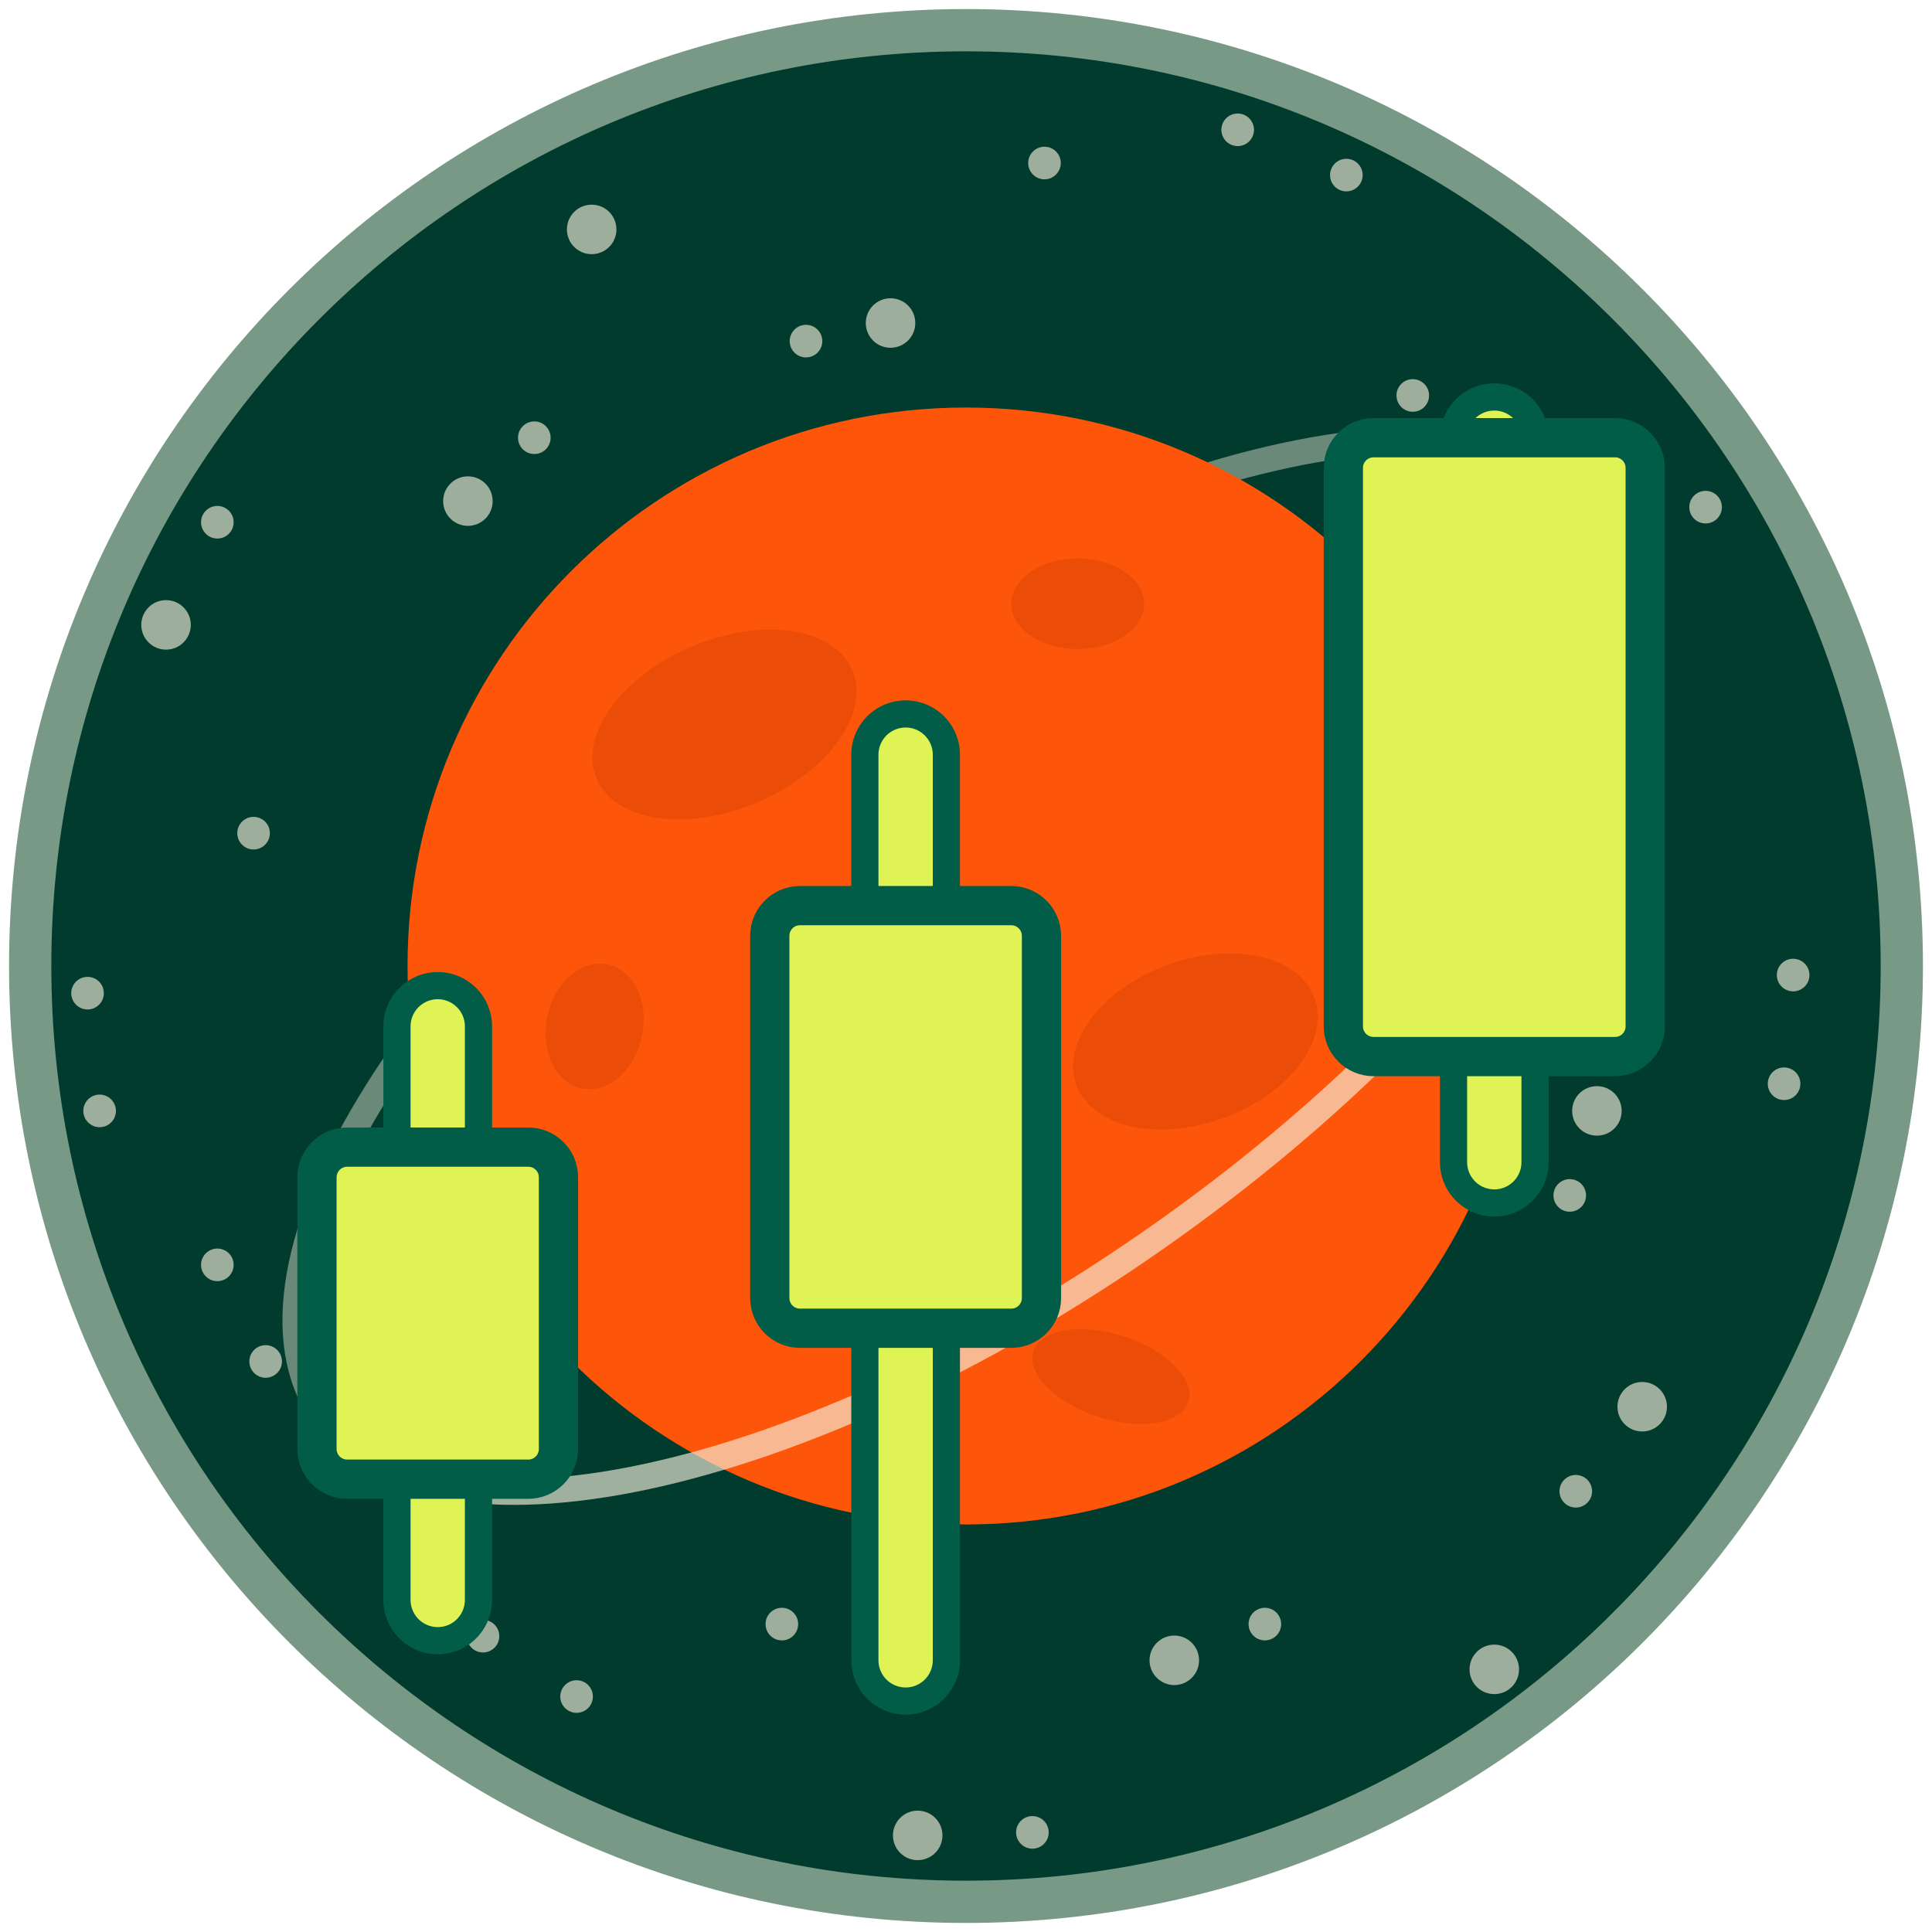
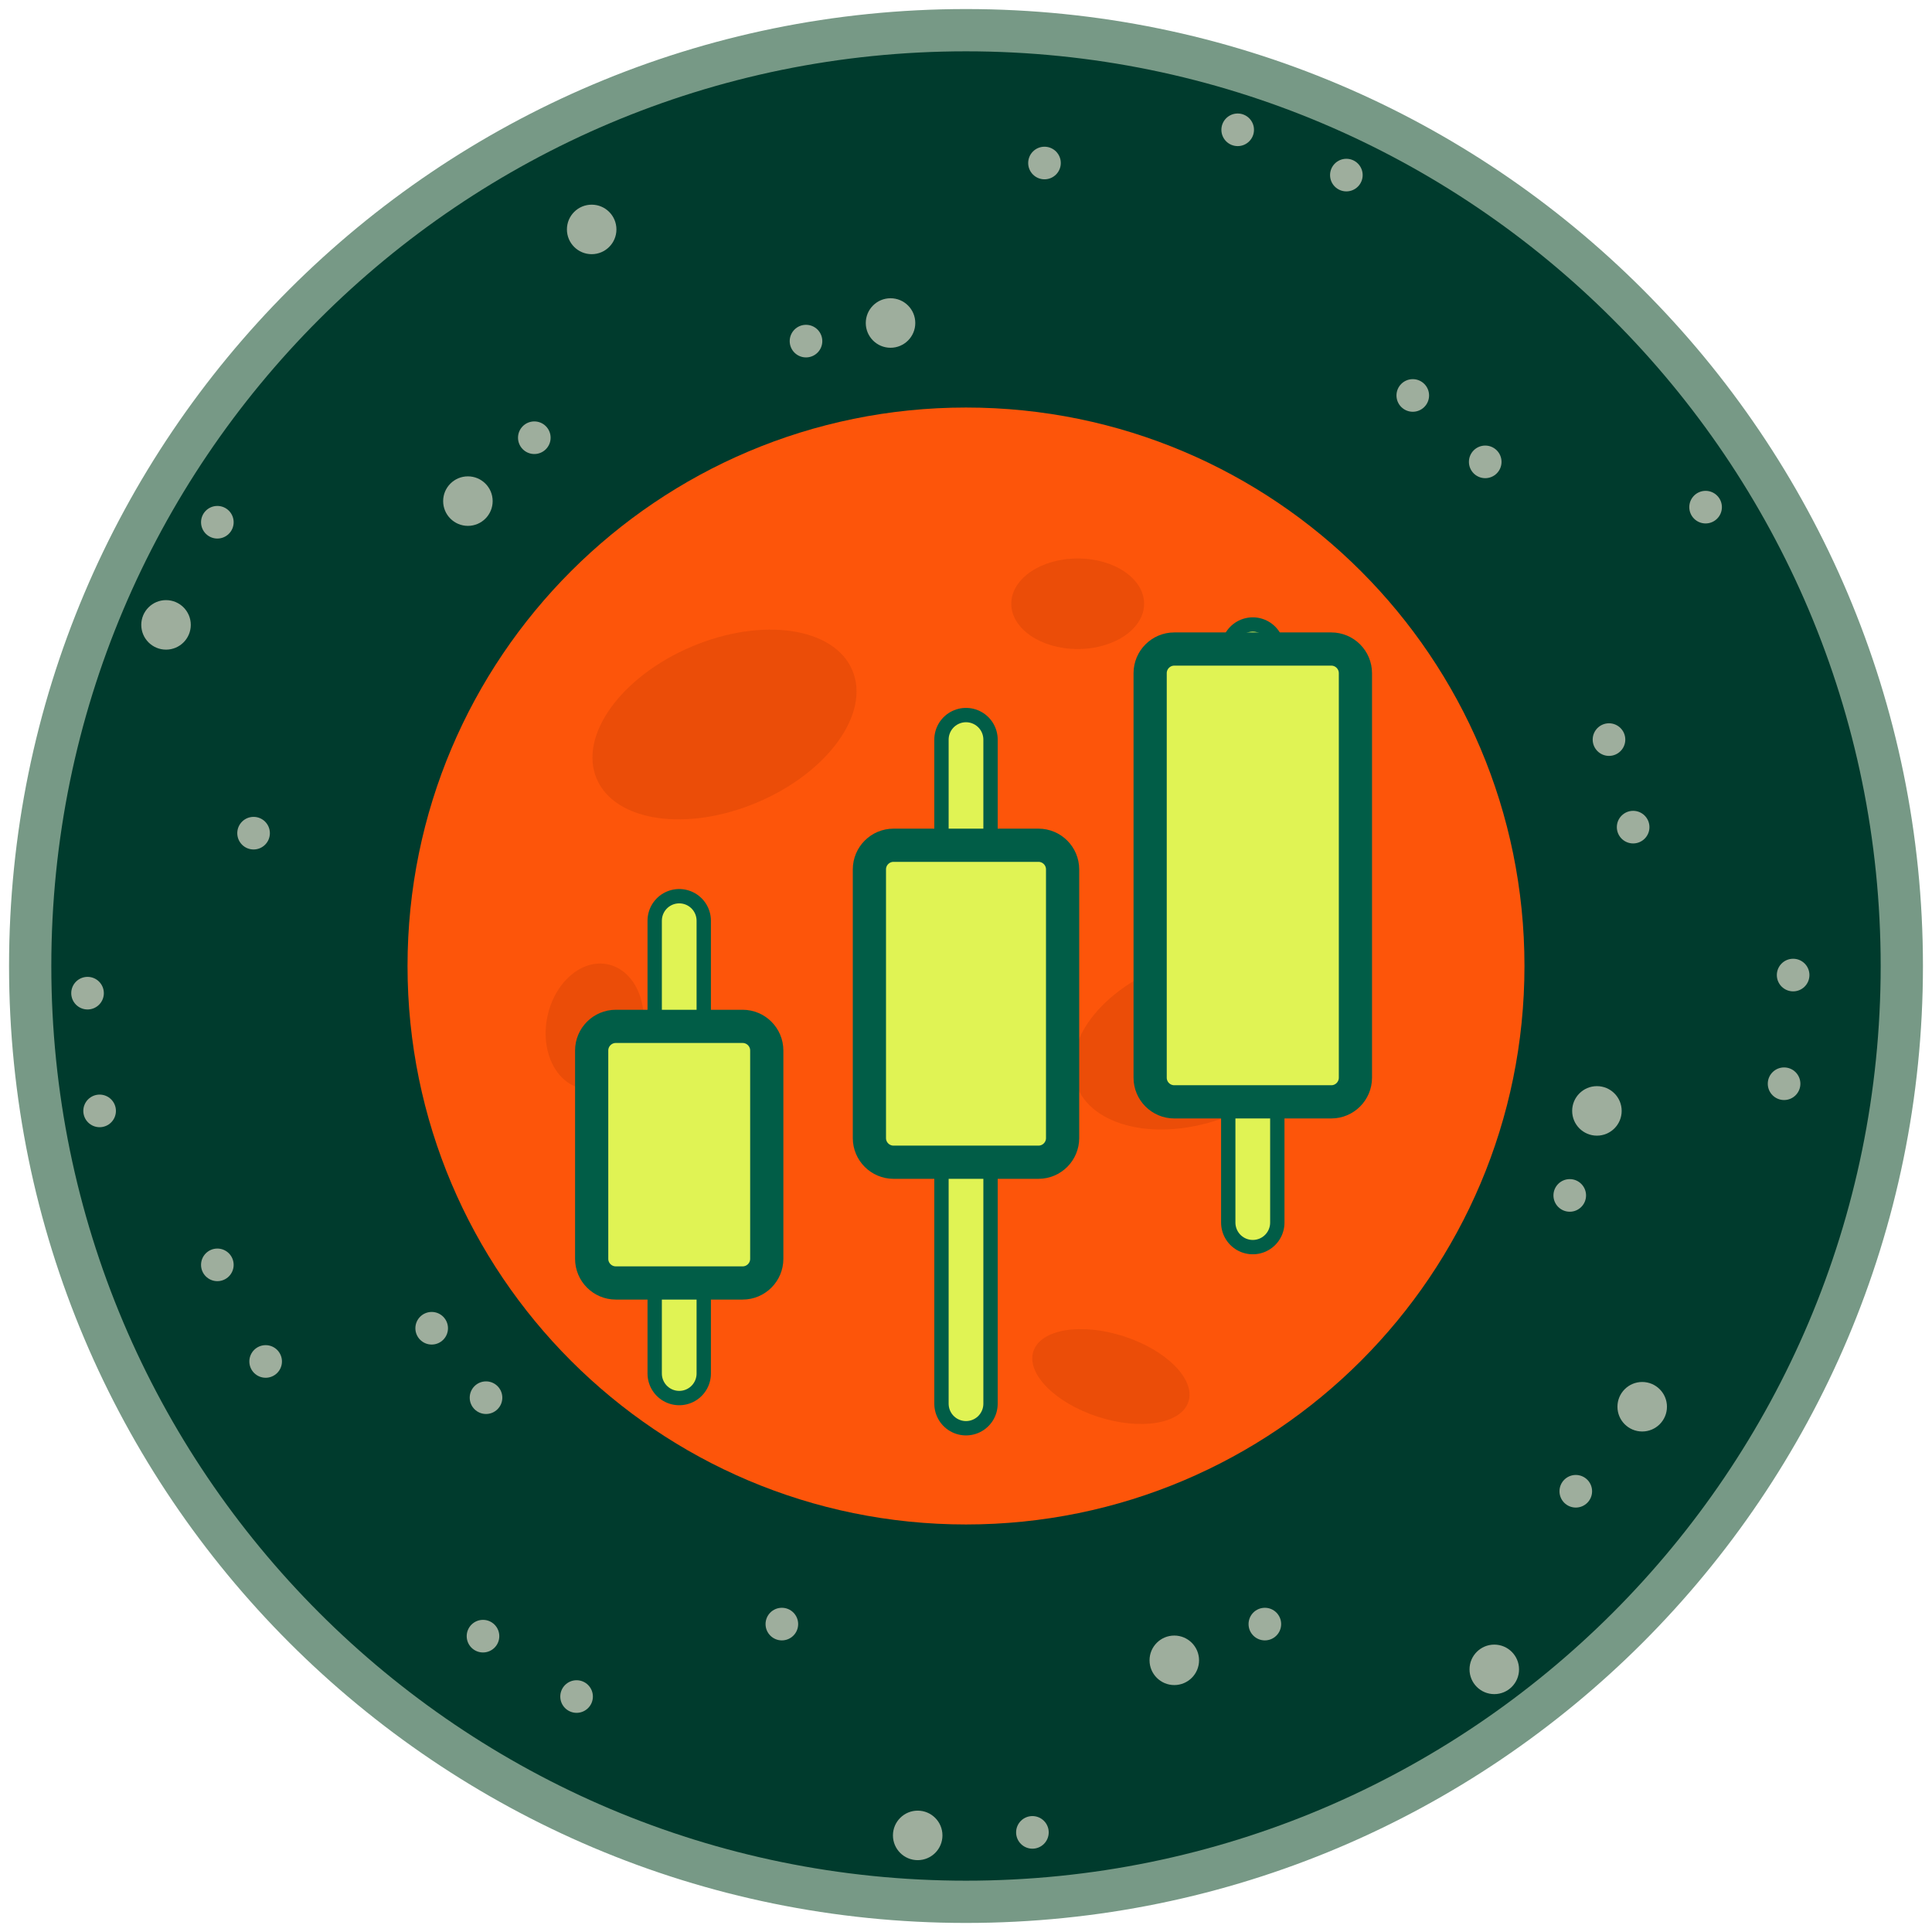
<svg xmlns="http://www.w3.org/2000/svg" viewBox="0 0 64 64">
  <defs>
-     <path id="wicks" d="M14.5 34v19 M30 25v30 M49.5 14.5v24" />
+     <path id="wicks" d="M22.5 30.5v15 M32 24.5v22 M41.5 21.5v19" />
  </defs>
  <circle cx="32" cy="32" r="31" fill="#003B2D" stroke="#779986" stroke-width="1.4" />
  <g fill="#F6EFDC" fill-opacity=".64">
    <circle cx="52.9" cy="36.8" r="0.82" />
    <circle cx="8.8" cy="45.1" r="0.54" />
    <circle cx="41" cy="4.3" r="0.54" />
    <circle cx="41.9" cy="53.8" r="0.54" />
    <circle cx="5.5" cy="20.7" r="0.82" />
    <circle cx="53.3" cy="24.5" r="0.54" />
    <circle cx="19.1" cy="56.2" r="0.54" />
    <circle cx="26.7" cy="11.3" r="0.54" />
    <circle cx="54.4" cy="46.6" r="0.82" />
    <circle cx="3.3" cy="36.8" r="0.54" />
    <circle cx="46.8" cy="13.1" r="0.54" />
    <circle cx="34.2" cy="60.7" r="0.54" />
    <circle cx="15.5" cy="16.6" r="0.82" />
    <circle cx="59.4" cy="32.3" r="0.54" />
    <circle cx="16.1" cy="46.3" r="0.54" />
    <circle cx="34.6" cy="5.4" r="0.54" />
    <circle cx="49.5" cy="55.3" r="0.82" />
    <circle cx="8.4" cy="27.6" r="0.54" />
    <circle cx="56.5" cy="16.8" r="0.54" />
    <circle cx="25.9" cy="53.8" r="0.54" />
    <circle cx="19.6" cy="7.6" r="0.82" />
    <circle cx="52" cy="39.6" r="0.54" />
    <circle cx="7.2" cy="41.9" r="0.54" />
    <circle cx="44.6" cy="5.8" r="0.54" />
    <circle cx="38.9" cy="55" r="0.82" />
    <circle cx="7.2" cy="17.3" r="0.54" />
    <circle cx="54.1" cy="27.4" r="0.54" />
    <circle cx="16" cy="54.2" r="0.54" />
    <circle cx="29.5" cy="10.7" r="0.82" />
    <circle cx="52.2" cy="49.4" r="0.54" />
    <circle cx="2.9" cy="32.9" r="0.54" />
    <circle cx="49.2" cy="15.3" r="0.54" />
    <circle cx="30.4" cy="60.8" r="0.82" />
    <circle cx="17.7" cy="14.5" r="0.54" />
    <circle cx="59.1" cy="35.9" r="0.54" />
    <circle cx="14.3" cy="44" r="0.54" />
  </g>
-   <path d="M6 32a26 11 0 0 1 52 0" transform="rotate(-35 32 32)" fill="none" stroke="#F6EFDC" stroke-opacity=".43" stroke-width=".85" />
  <circle cx="32" cy="32" r="18.5" fill="#FD550A" />
  <g fill="#A53004" fill-opacity=".2">
    <ellipse cx="24" cy="24" rx="4.6" ry="2.8" transform="rotate(-23 24 24)" />
    <ellipse cx="35.7" cy="20" rx="2.2" ry="1.5" />
    <ellipse cx="19.7" cy="34" rx="1.6" ry="2.1" transform="rotate(12 19.7 34)" />
    <ellipse cx="39.6" cy="34.5" rx="4.2" ry="2.7" transform="rotate(-20 39.6 34.5)" />
    <ellipse cx="36.8" cy="45.6" rx="2.7" ry="1.4" transform="rotate(18 36.8 45.6)" />
  </g>
-   <path d="M6 32a26 11 0 0 0 52 0" transform="rotate(-35 32 32)" fill="none" stroke="#F6EFDC" stroke-opacity=".65" stroke-width=".85" />
  <g fill="none" stroke-linecap="round">
-     <use href="#wicks" stroke="#015D47" stroke-width="3.6" />
-     <use href="#wicks" stroke="#E0F354" stroke-width="1.8" />
+     <use href="#wicks" stroke="#015D47" stroke-width="2.1" />
+     <use href="#wicks" stroke="#E0F354" stroke-width="1.15" />
  </g>
-   <g fill="#E0F354" stroke="#015D47" stroke-width="1.3">
-     <rect x="10.5" y="38" width="8" height="11" rx="1" />
-     <rect x="25.5" y="30" width="9" height="14" rx="1" />
-     <rect x="44.5" y="14.5" width="10" height="20.5" rx="1" />
+   <g fill="#E0F354" stroke="#015D47" stroke-width="1.1">
+     <rect x="19.6" y="34" width="5.8" height="8.5" rx=".8" />
+     <rect x="28.8" y="28" width="6.4" height="10.5" rx=".8" />
+     <rect x="38.1" y="21.5" width="6.8" height="15" rx=".8" />
  </g>
</svg>
